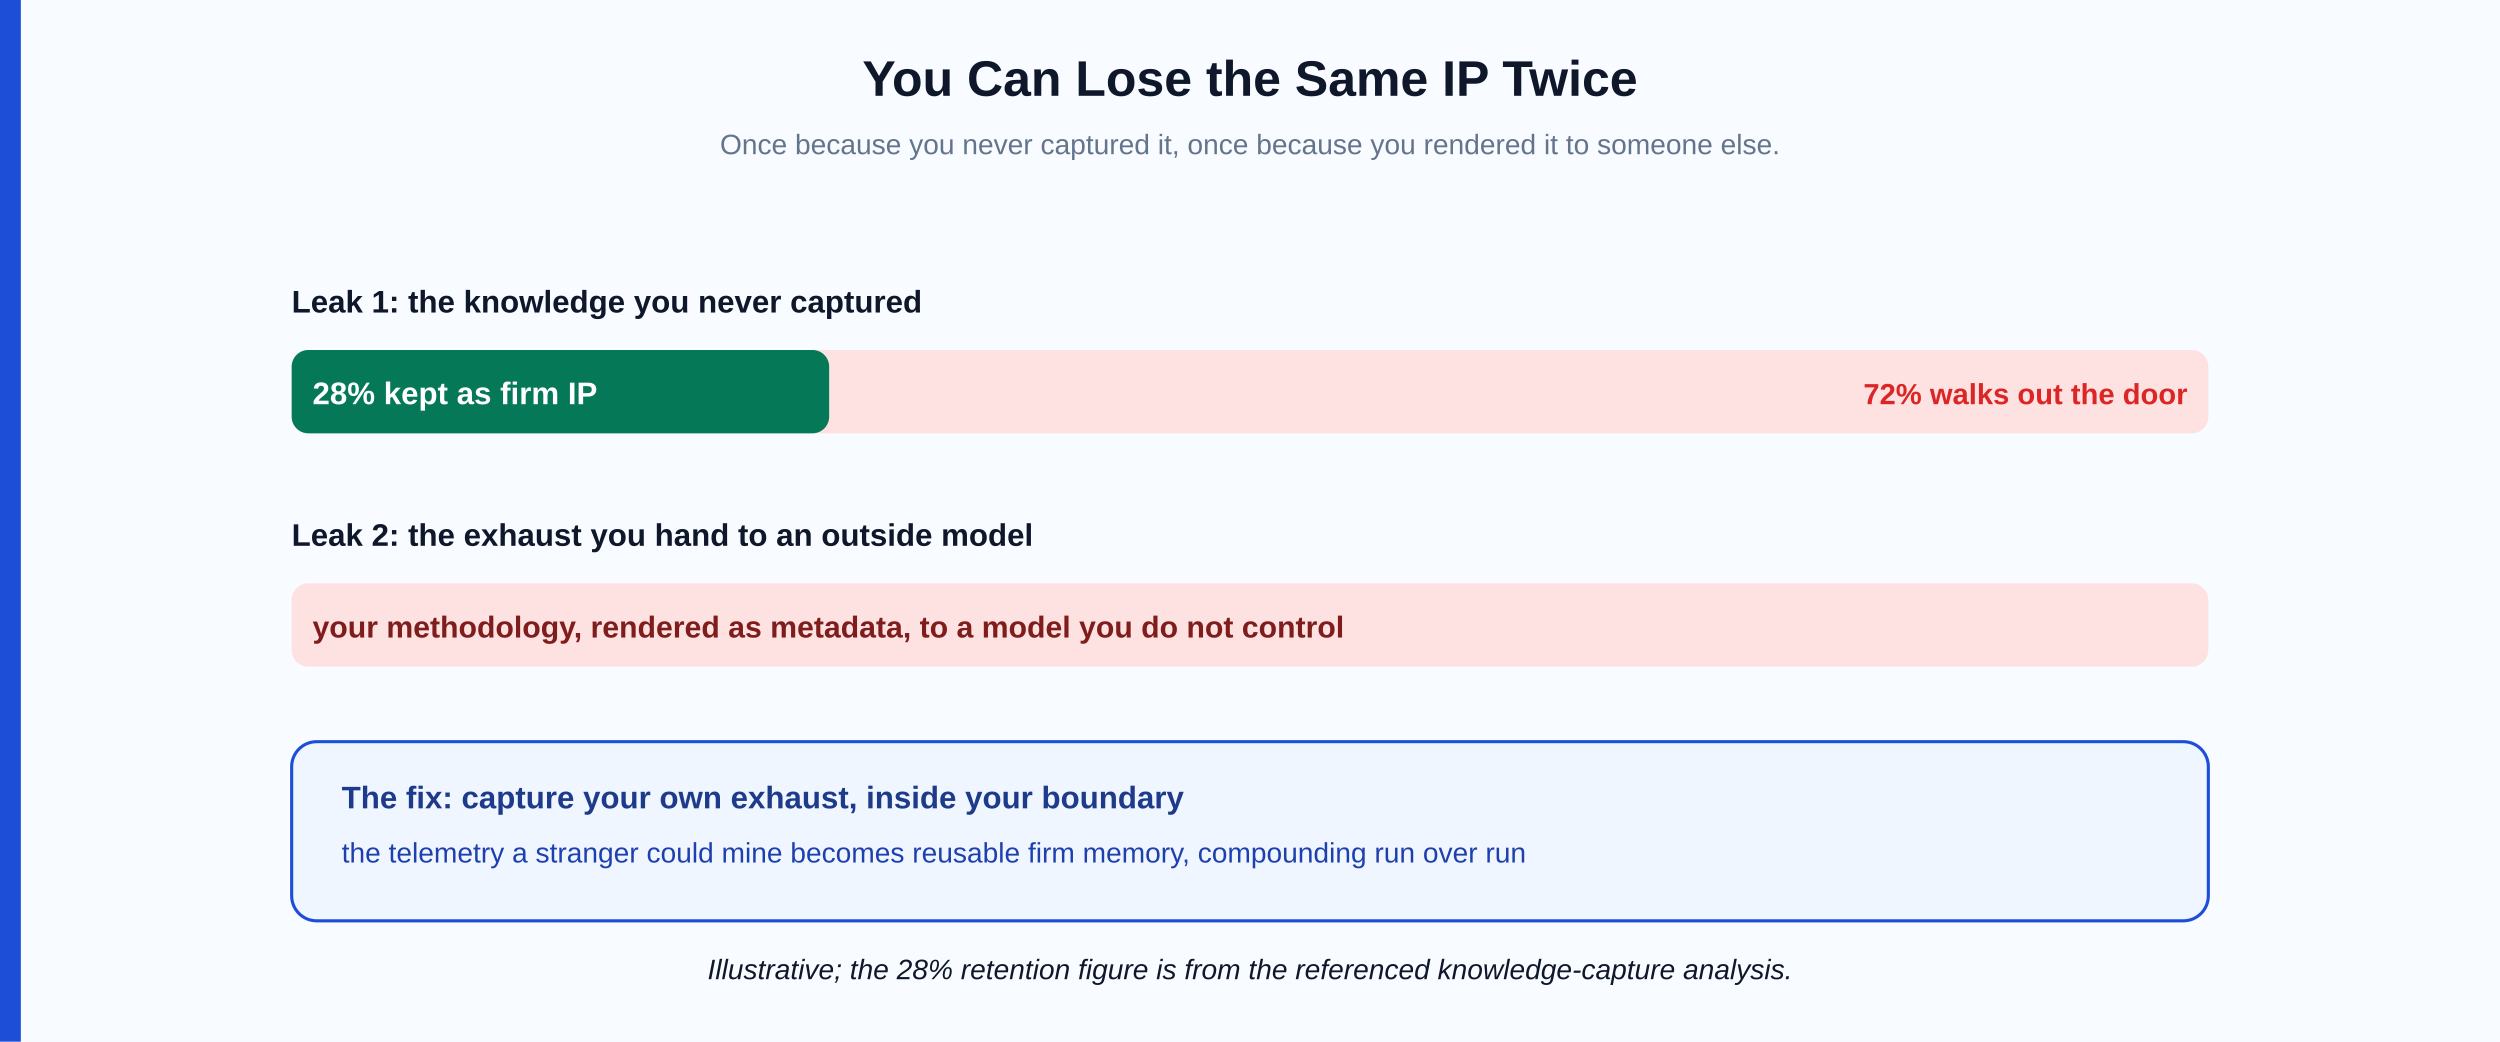
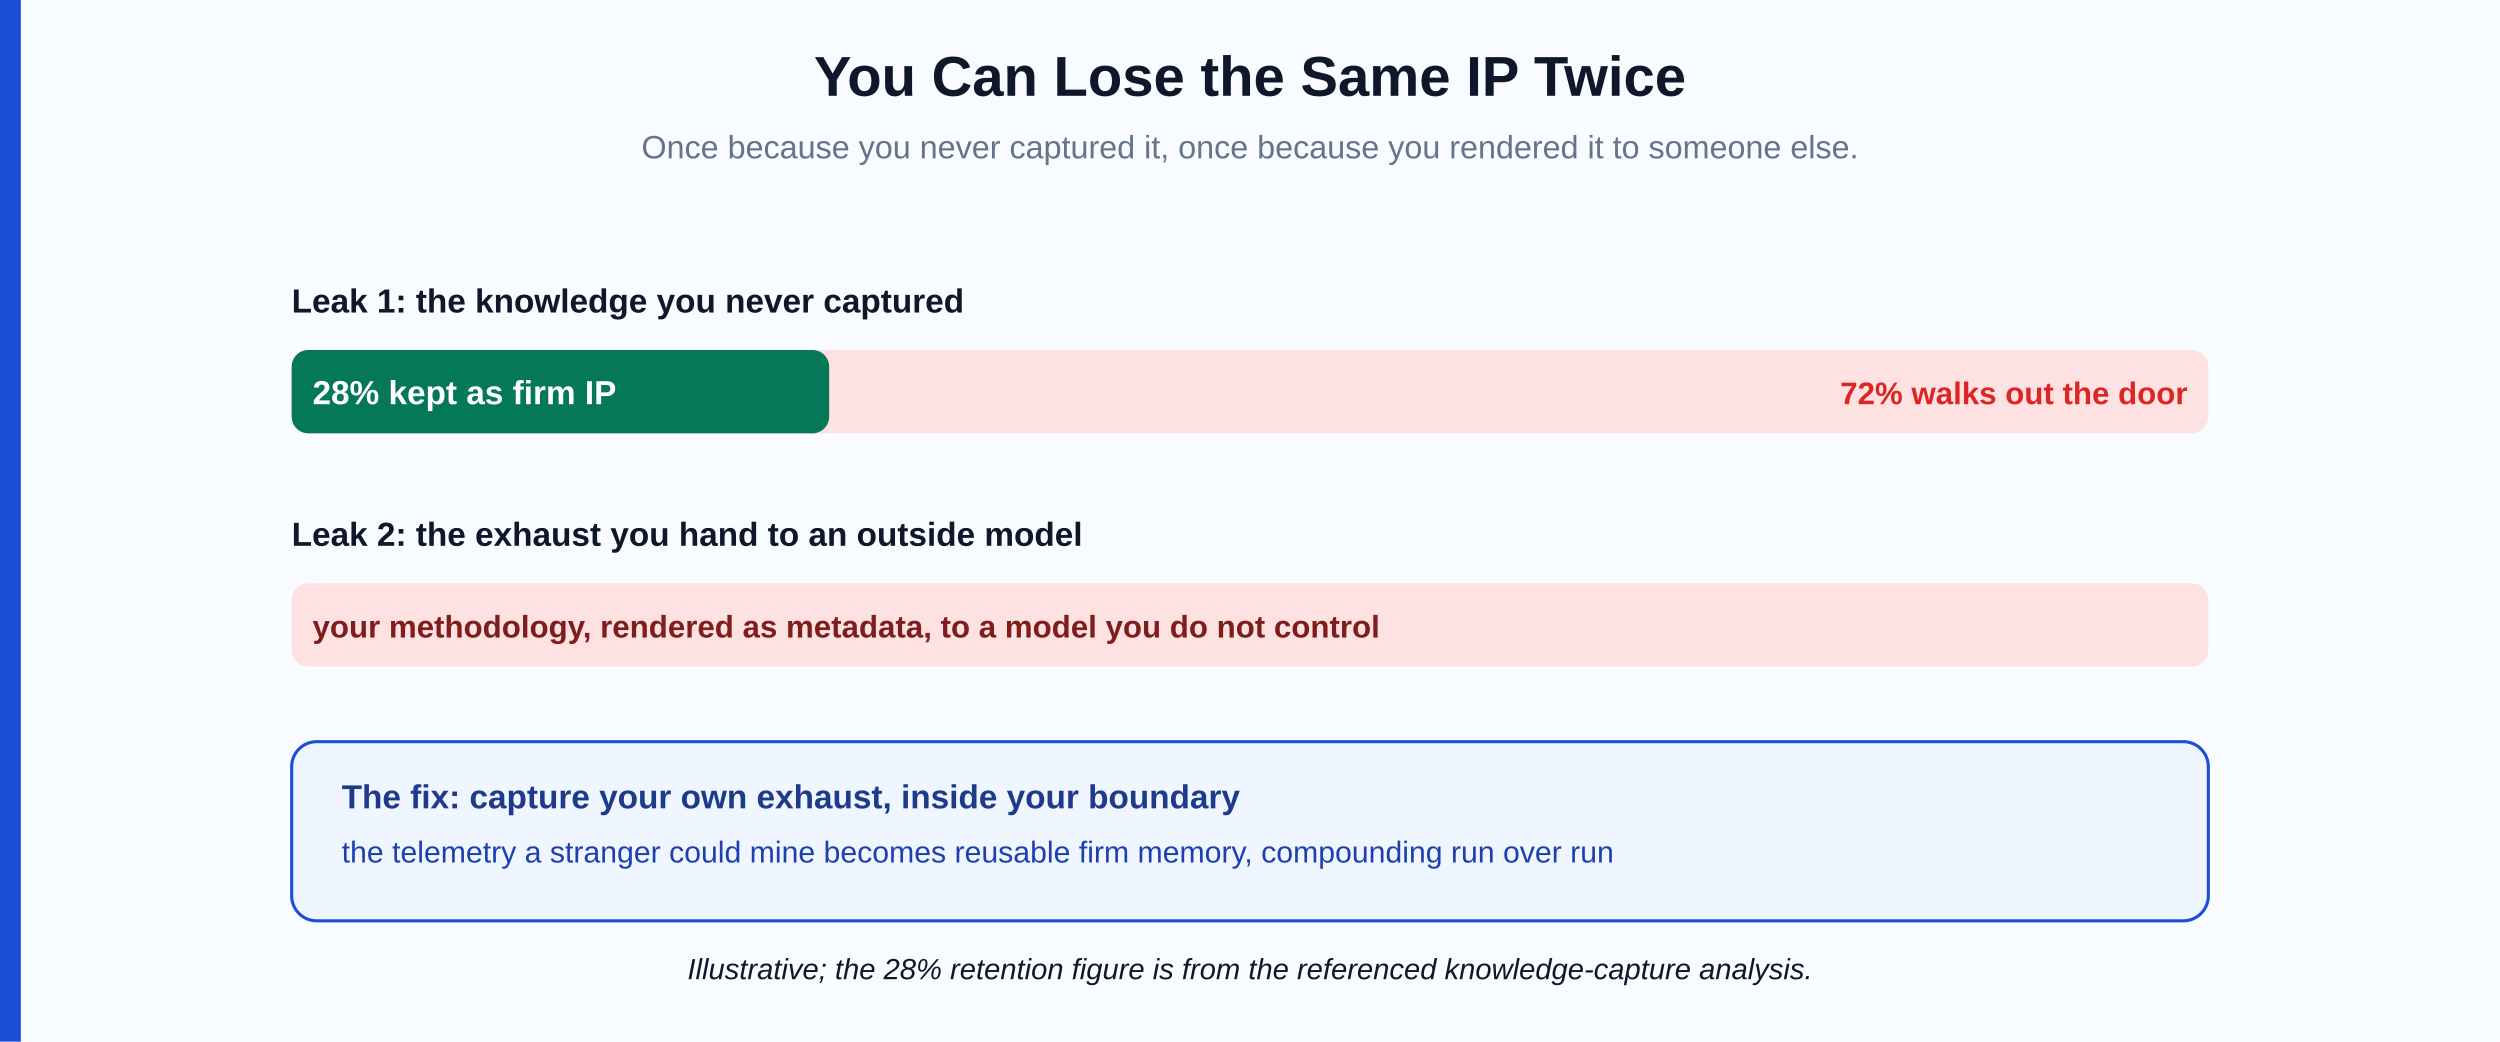
<svg xmlns="http://www.w3.org/2000/svg" viewBox="0 0 1200 500" font-family="Segoe UI, Arial, sans-serif">
  <rect width="1200" height="500" fill="#ffffff" />
  <rect width="1200" height="500" fill="#f8fbff" />
  <rect x="0" y="0" width="10" height="500" fill="#1d4ed8" />
-   <text x="600" y="46" font-size="24" font-weight="800" fill="#0f172a" text-anchor="middle">You Can Lose the Same IP Twice</text>
-   <text x="600" y="74" font-size="13.5" fill="#64748b" text-anchor="middle">Once because you never captured it, once because you rendered it to someone else.</text>
-   <text x="140" y="150" font-size="15" font-weight="800" fill="#0f172a">Leak 1: the knowledge you never captured</text>
+   <text x="600" y="46" font-size="27" font-weight="800" fill="#0f172a" text-anchor="middle">You Can Lose the Same IP Twice</text>
+   <text x="600" y="76" font-size="15.5" fill="#64748b" text-anchor="middle">Once because you never captured it, once because you rendered it to someone else.</text>
+   <text x="140" y="150" font-size="16" font-weight="800" fill="#0f172a">Leak 1: the knowledge you never captured</text>
  <rect x="140" y="168" width="920" height="40" rx="8" fill="#fee2e2" />
  <rect x="140" y="168" width="258" height="40" rx="8" fill="#047857" />
-   <text x="150" y="194" font-size="15" font-weight="800" fill="#fff">28% kept as firm IP</text>
-   <text x="1050" y="194" font-size="14" font-weight="800" fill="#dc2626" text-anchor="end">72% walks out the door</text>
-   <text x="140" y="262" font-size="15" font-weight="800" fill="#0f172a">Leak 2: the exhaust you hand to an outside model</text>
+   <text x="150" y="194" font-size="16" font-weight="800" fill="#fff">28% kept as firm IP</text>
+   <text x="1050" y="194" font-size="15" font-weight="800" fill="#dc2626" text-anchor="end">72% walks out the door</text>
+   <text x="140" y="262" font-size="16" font-weight="800" fill="#0f172a">Leak 2: the exhaust you hand to an outside model</text>
  <rect x="140" y="280" width="920" height="40" rx="8" fill="#fee2e2" />
-   <text x="150" y="306" font-size="14.5" font-weight="700" fill="#7f1d1d">your methodology, rendered as metadata, to a model you do not control</text>
+   <text x="150" y="306" font-size="15" font-weight="700" fill="#7f1d1d">your methodology, rendered as metadata, to a model you do not control</text>
  <rect x="140" y="356" width="920" height="86" rx="12" fill="#eff6ff" stroke="#1d4ed8" stroke-width="1.5" />
-   <text x="164" y="388" font-size="15" font-weight="800" fill="#1e3a8a">The fix: capture your own exhaust, inside your boundary</text>
-   <text x="164" y="414" font-size="13.5" fill="#1e40af">the telemetry a stranger could mine becomes reusable firm memory, compounding run over run</text>
-   <text x="600" y="470" font-size="13.5" fill="#0f172a" text-anchor="middle" font-style="italic">Illustrative; the 28% retention figure is from the referenced knowledge-capture analysis.</text>
+   <text x="164" y="388" font-size="16" font-weight="800" fill="#1e3a8a">The fix: capture your own exhaust, inside your boundary</text>
+   <text x="164" y="414" font-size="14.5" fill="#1e40af">the telemetry a stranger could mine becomes reusable firm memory, compounding run over run</text>
+   <text x="600" y="470" font-size="14" fill="#0f172a" text-anchor="middle" font-style="italic">Illustrative; the 28% retention figure is from the referenced knowledge-capture analysis.</text>
</svg>
